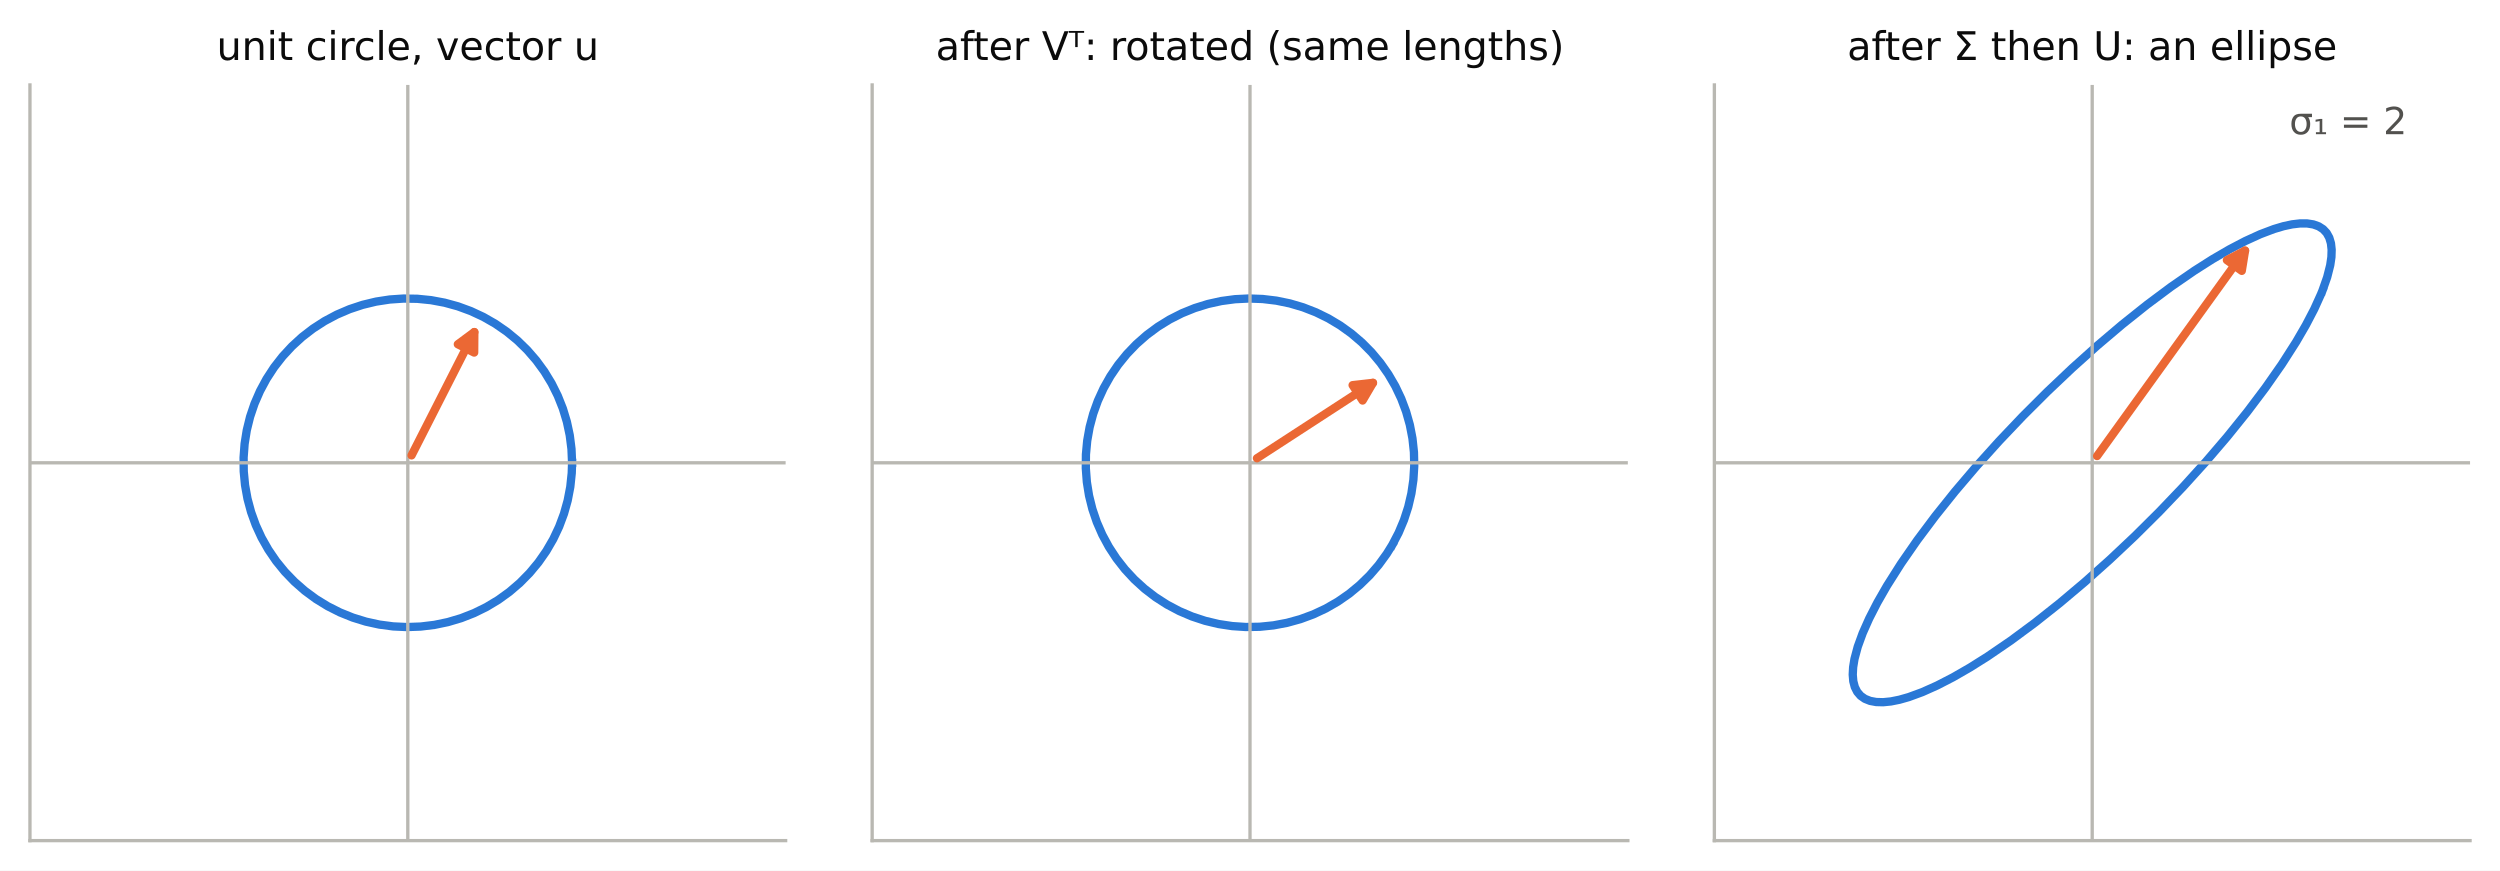
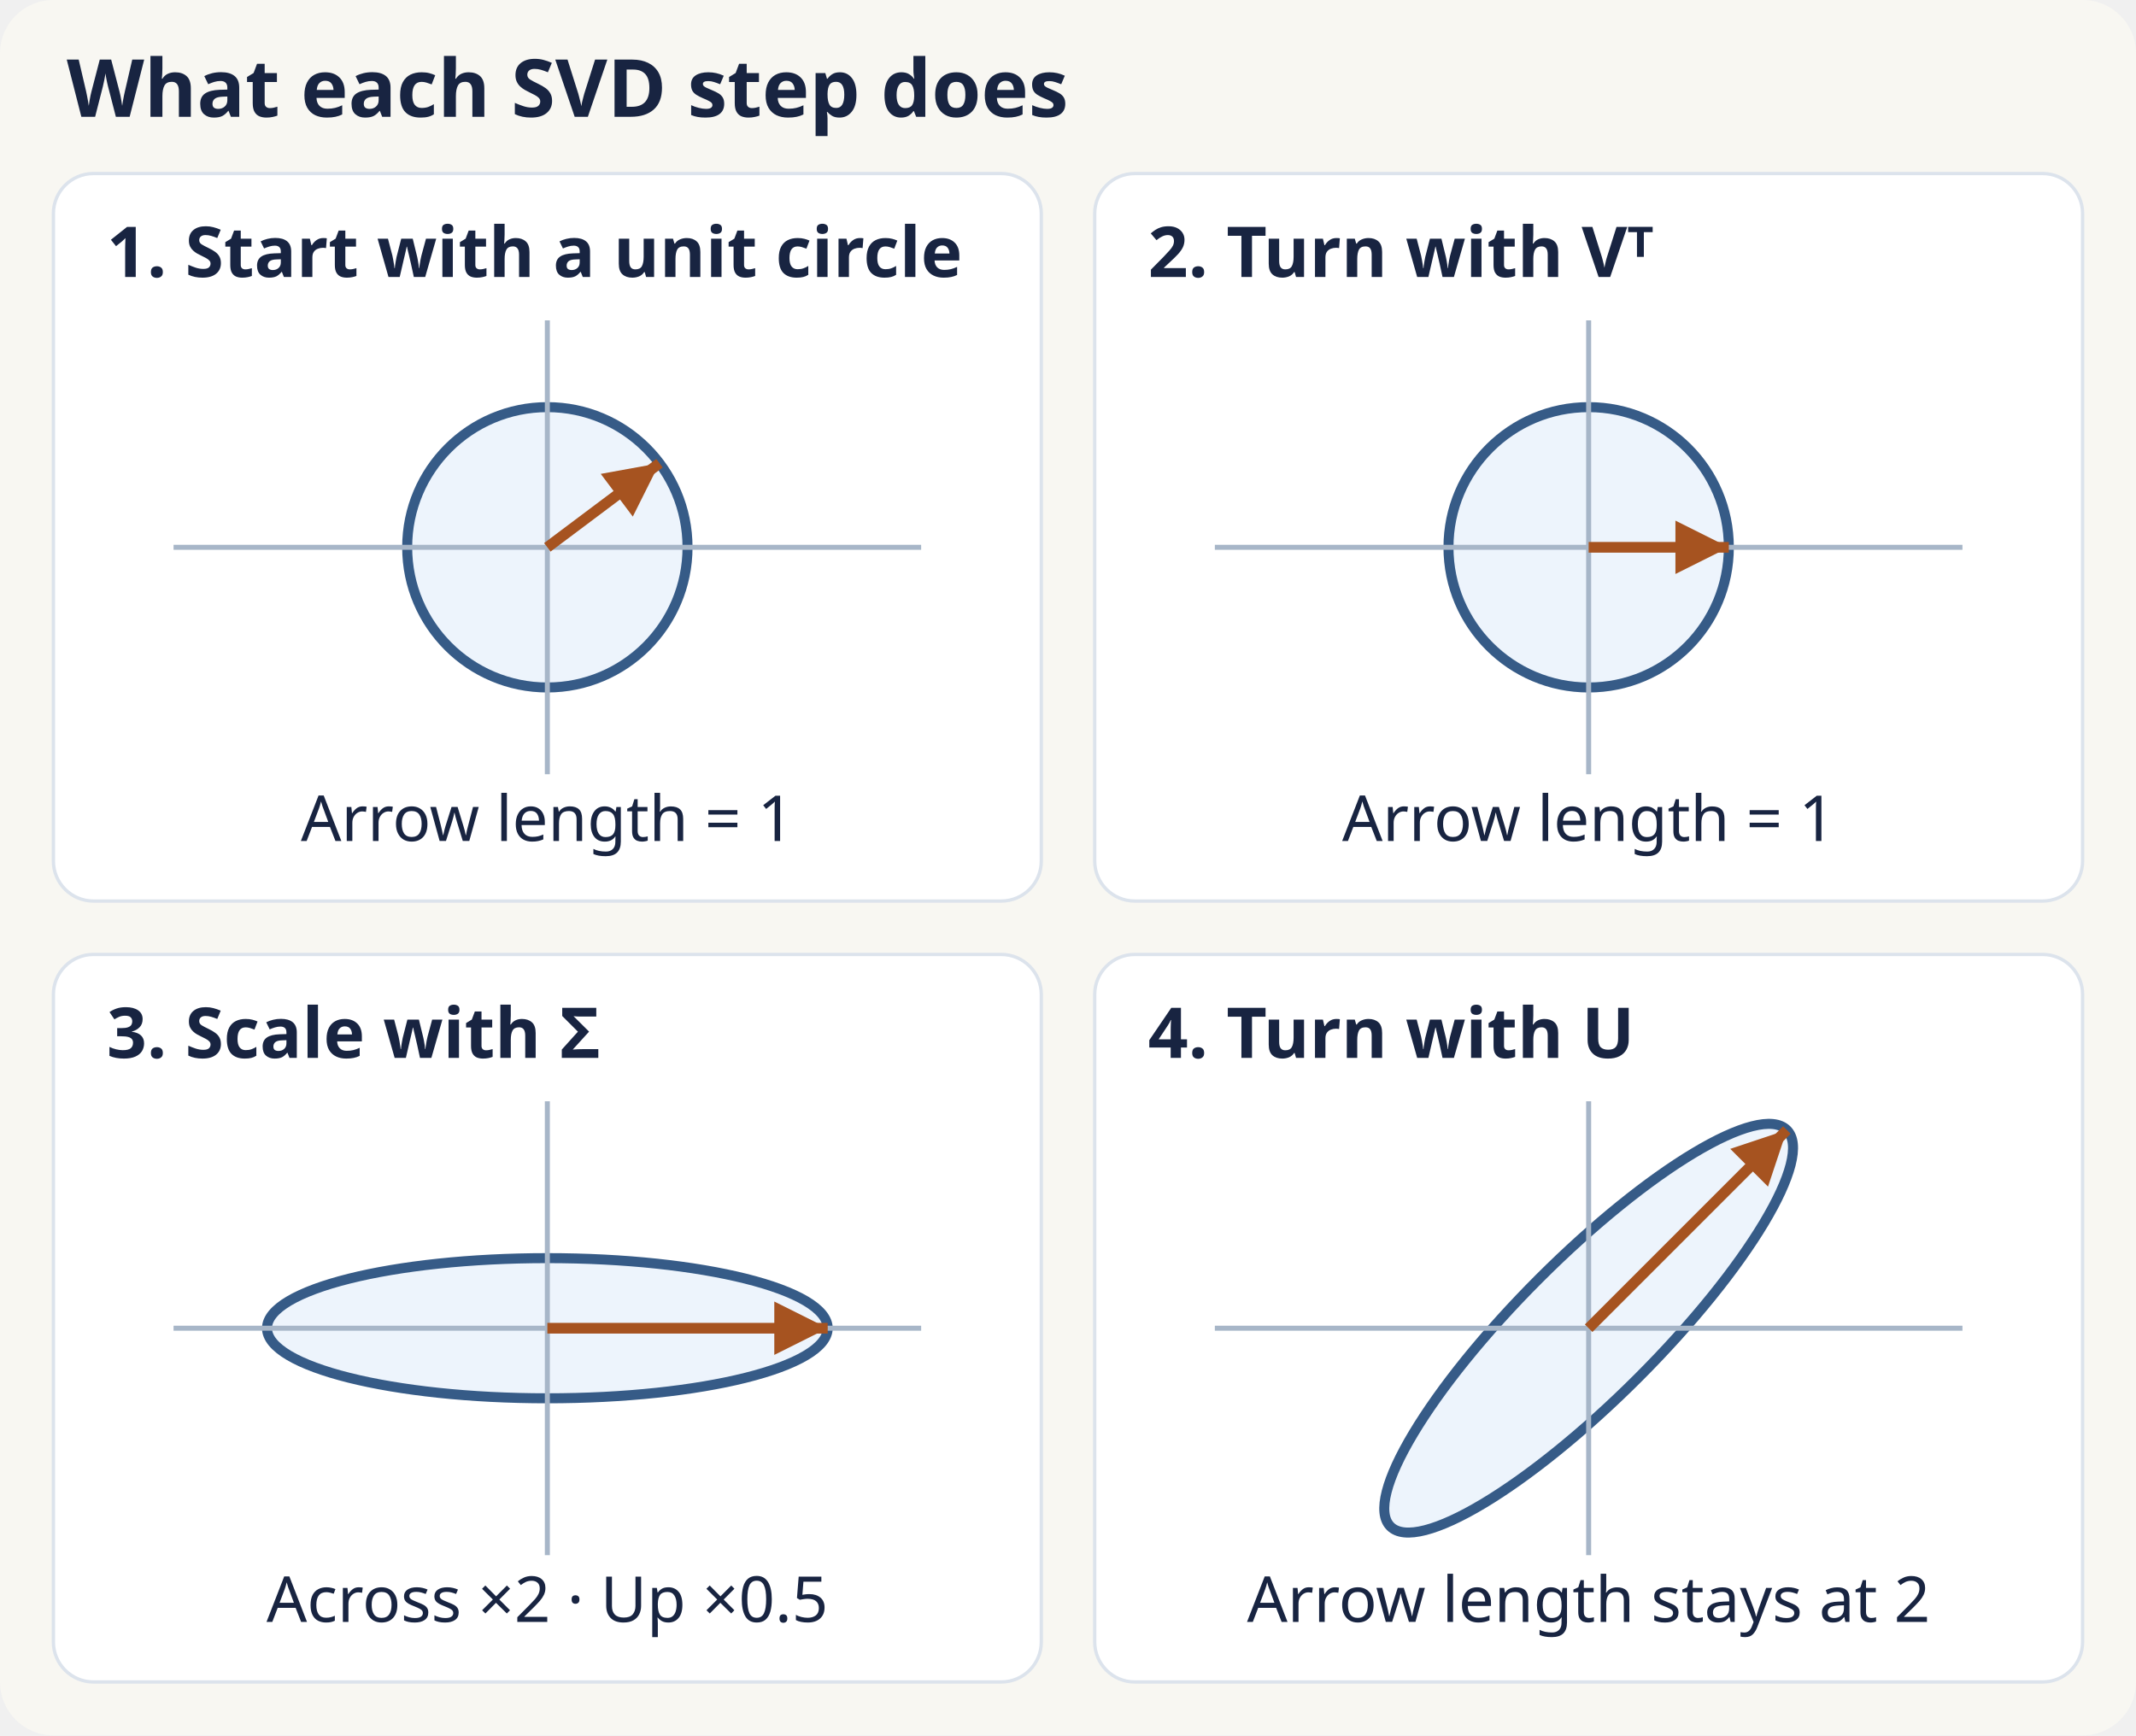
- <svg xmlns="http://www.w3.org/2000/svg" xmlns:xlink="http://www.w3.org/1999/xlink" width="600.92pt" height="209.258pt" viewBox="0 0 600.92 209.258" version="1.1">
+ <svg xmlns="http://www.w3.org/2000/svg" width="640" height="520" viewBox="0 0 640 520">
  <defs>
-     <style type="text/css">*{stroke-linejoin: round; stroke-linecap: butt}</style>
+     <path id="axes" d="M-112 0H112M0-68V68" fill="none" stroke="#a7b6c8" stroke-width="1.5" />
+     <circle id="circle" r="42" fill="#edf4fc" stroke="#365b87" stroke-width="3" />
+     <ellipse id="ellipse" rx="84" ry="21" fill="#edf4fc" stroke="#365b87" stroke-width="3" />
+     <marker id="tip" markerWidth="5" markerHeight="5" refX="5" refY="2.5" orient="auto">
+       <path d="M0 0L5 2.5L0 5Z" fill="#a65320" />
+     </marker>
  </defs>
-   <g id="figure_1">
-     <g id="patch_1">
-       <path d="M 0 209.258  L 600.92 209.258  L 600.92 0  L 0 0  z " style="fill: #ffffff" />
+   <rect width="640" height="520" rx="16" fill="#f8f7f2" />
+   <g font-family="system-ui, sans-serif" fill="#182441">
+     <text x="20" y="35" font-size="24" font-weight="750">What each SVD step does</text>
+     <g fill="#fff" stroke="#dce3ec">
+       <rect x="16" y="52" width="296" height="218" rx="12" />
+       <rect x="328" y="52" width="296" height="218" rx="12" />
+       <rect x="16" y="286" width="296" height="218" rx="12" />
+       <rect x="328" y="286" width="296" height="218" rx="12" />
    </g>
-     <g id="axes_1">
-       <g id="patch_2">
-         <path d="M 7.2 202.058  L 188.84 202.058  L 188.84 20.419  L 7.2 20.419  z " style="fill: #ffffff" />
+     <g font-size="21" font-weight="700">
+       <text x="32" y="83">1. Start with a unit circle</text>
+       <text x="344" y="83">2. Turn with Vᵀ</text>
+       <text x="32" y="317">3. Scale with Σ</text>
+       <text x="344" y="317">4. Turn with U</text>
+     </g>
+     <g font-size="19" text-anchor="middle">
+       <text x="164" y="252">Arrow length = 1</text>
+       <text x="476" y="252">Arrow length = 1</text>
+       <text x="164" y="486">Across ×2 · Up ×0.5</text>
+       <text x="476" y="486">Arrow length stays at 2</text>
+     </g>
+     <g stroke="#a65320" stroke-width="3.2">
+       <g transform="translate(164 164)">
+         <use href="#circle" />
+         <use href="#axes" />
+         <path d="M0 0L33.6 -25.2" marker-end="url(#tip)" />
      </g>
-       <g id="matplotlib.axis_1" />
-       <g id="matplotlib.axis_2" />
-       <g id="line2d_1">
-         <path d="M 137.507 111.238  L 137.367 107.923  L 136.95 104.631  L 136.258 101.386  L 135.296 98.211  L 134.07 95.127  L 132.59 92.157  L 130.866 89.322  L 128.91 86.642  L 126.736 84.135  L 124.359 81.82  L 121.796 79.712  L 119.066 77.828  L 116.186 76.179  L 113.179 74.777  L 110.064 73.633  L 106.864 72.755  L 103.602 72.148  L 100.3 71.817  L 96.983 71.765  L 93.672 71.992  L 90.393 72.495  L 87.167 73.272  L 84.018 74.317  L 80.967 75.623  L 78.037 77.181  L 75.249 78.979  L 72.62 81.004  L 70.172 83.244  L 67.92 85.681  L 65.88 88.298  L 64.068 91.077  L 62.495 93.999  L 61.173 97.042  L 60.111 100.186  L 59.317 103.408  L 58.796 106.685  L 58.553 109.994  L 58.587 113.312  L 58.901 116.615  L 59.49 119.88  L 60.352 123.085  L 61.479 126.205  L 62.865 129.22  L 64.499 132.108  L 66.369 134.849  L 68.463 137.423  L 70.766 139.812  L 73.261 141.999  L 75.931 143.969  L 78.757 145.708  L 81.719 147.204  L 84.796 148.445  L 87.967 149.424  L 91.208 150.133  L 94.498 150.568  L 97.812 150.725  L 101.128 150.603  L 104.422 150.203  L 107.671 149.528  L 110.852 148.582  L 113.941 147.373  L 116.919 145.909  L 119.763 144.2  L 122.454 142.258  L 124.972 140.097  L 127.299 137.732  L 129.42 135.18  L 131.32 132.459  L 132.984 129.589  L 134.401 126.589  L 135.561 123.48  L 136.456 120.285  L 137.08 117.026  L 137.428 113.726  L 137.507 111.238  L 137.507 111.238  " clip-path="url(#p7e9c339b4c)" style="fill: none; stroke: #2a78d6; stroke-width: 2; stroke-linecap: square" />
+       <g transform="translate(476 164)">
+         <use href="#circle" />
+         <use href="#axes" />
+         <path d="M0 0L42 0" marker-end="url(#tip)" />
      </g>
-       <g id="line2d_2">
-         <path d="M 7.2 111.238  L 188.84 111.238  " clip-path="url(#p7e9c339b4c)" style="fill: none; stroke: #b9b8b2; stroke-width: 0.8; stroke-linecap: square" />
+       <g transform="translate(164 398)">
+         <use href="#ellipse" />
+         <use href="#axes" />
+         <path d="M0 0L84 0" marker-end="url(#tip)" />
      </g>
-       <g id="line2d_3">
-         <path d="M 98.02 202.058  L 98.02 20.419  " clip-path="url(#p7e9c339b4c)" style="fill: none; stroke: #b9b8b2; stroke-width: 0.8; stroke-linecap: square" />
-       </g>
-       <g id="patch_3">
-         <path d="M 7.2 202.058  L 7.2 20.419  " style="fill: none; stroke: #b9b8b2; stroke-width: 0.8; stroke-linejoin: miter; stroke-linecap: square" />
-       </g>
-       <g id="patch_4">
-         <path d="M 7.2 202.058  L 188.84 202.058  " style="fill: none; stroke: #b9b8b2; stroke-width: 0.8; stroke-linejoin: miter; stroke-linecap: square" />
-       </g>
-       <g id="patch_5">
-         <path d="M 98.927 109.456  Q 106.976 93.643 114.01 79.822  " style="fill: none; stroke: #eb6834; stroke-width: 2; stroke-linecap: round" />
-         <path d="M 110.053 82.746  L 114.01 79.822  L 113.974 84.742  z " style="fill: #eb6834; stroke: #eb6834; stroke-width: 2; stroke-linecap: round" />
-       </g>
-       <g id="text_1">
-         <g style="fill: #0b0b0b" transform="translate(52.06802 14.41852) scale(0.095 -0.095)">
-           <defs>
-             <path id="DejaVuSans-58" d="M 544 1381  L 544 3500  L 1119 3500  L 1119 1403  Q 1119 906 1312 657  Q 1506 409 1894 409  Q 2359 409 2629 706  Q 2900 1003 2900 1516  L 2900 3500  L 3475 3500  L 3475 0  L 2900 0  L 2900 538  Q 2691 219 2414 64  Q 2138 -91 1772 -91  Q 1169 -91 856 284  Q 544 659 544 1381  z M 1991 3584  L 1991 3584  z " transform="scale(0.015625)" />
-             <path id="DejaVuSans-51" d="M 3513 2113  L 3513 0  L 2938 0  L 2938 2094  Q 2938 2591 2744 2837  Q 2550 3084 2163 3084  Q 1697 3084 1428 2787  Q 1159 2491 1159 1978  L 1159 0  L 581 0  L 581 3500  L 1159 3500  L 1159 2956  Q 1366 3272 1645 3428  Q 1925 3584 2291 3584  Q 2894 3584 3203 3211  Q 3513 2838 3513 2113  z " transform="scale(0.015625)" />
-             <path id="DejaVuSans-4c" d="M 603 3500  L 1178 3500  L 1178 0  L 603 0  L 603 3500  z M 603 4863  L 1178 4863  L 1178 4134  L 603 4134  L 603 4863  z " transform="scale(0.015625)" />
-             <path id="DejaVuSans-57" d="M 1172 4494  L 1172 3500  L 2356 3500  L 2356 3053  L 1172 3053  L 1172 1153  Q 1172 725 1289 603  Q 1406 481 1766 481  L 2356 481  L 2356 0  L 1766 0  Q 1100 0 847 248  Q 594 497 594 1153  L 594 3053  L 172 3053  L 172 3500  L 594 3500  L 594 4494  L 1172 4494  z " transform="scale(0.015625)" />
-             <path id="DejaVuSans-3" transform="scale(0.015625)" />
-             <path id="DejaVuSans-46" d="M 3122 3366  L 3122 2828  Q 2878 2963 2633 3030  Q 2388 3097 2138 3097  Q 1578 3097 1268 2742  Q 959 2388 959 1747  Q 959 1106 1268 751  Q 1578 397 2138 397  Q 2388 397 2633 464  Q 2878 531 3122 666  L 3122 134  Q 2881 22 2623 -34  Q 2366 -91 2075 -91  Q 1284 -91 818 406  Q 353 903 353 1747  Q 353 2603 823 3093  Q 1294 3584 2113 3584  Q 2378 3584 2631 3529  Q 2884 3475 3122 3366  z " transform="scale(0.015625)" />
-             <path id="DejaVuSans-55" d="M 2631 2963  Q 2534 3019 2420 3045  Q 2306 3072 2169 3072  Q 1681 3072 1420 2755  Q 1159 2438 1159 1844  L 1159 0  L 581 0  L 581 3500  L 1159 3500  L 1159 2956  Q 1341 3275 1631 3429  Q 1922 3584 2338 3584  Q 2397 3584 2469 3576  Q 2541 3569 2628 3553  L 2631 2963  z " transform="scale(0.015625)" />
-             <path id="DejaVuSans-4f" d="M 603 4863  L 1178 4863  L 1178 0  L 603 0  L 603 4863  z " transform="scale(0.015625)" />
-             <path id="DejaVuSans-48" d="M 3597 1894  L 3597 1613  L 953 1613  Q 991 1019 1311 708  Q 1631 397 2203 397  Q 2534 397 2845 478  Q 3156 559 3463 722  L 3463 178  Q 3153 47 2828 -22  Q 2503 -91 2169 -91  Q 1331 -91 842 396  Q 353 884 353 1716  Q 353 2575 817 3079  Q 1281 3584 2069 3584  Q 2775 3584 3186 3129  Q 3597 2675 3597 1894  z M 3022 2063  Q 3016 2534 2758 2815  Q 2500 3097 2075 3097  Q 1594 3097 1305 2825  Q 1016 2553 972 2059  L 3022 2063  z " transform="scale(0.015625)" />
-             <path id="DejaVuSans-f" d="M 750 794  L 1409 794  L 1409 256  L 897 -744  L 494 -744  L 750 256  L 750 794  z " transform="scale(0.015625)" />
-             <path id="DejaVuSans-59" d="M 191 3500  L 800 3500  L 1894 563  L 2988 3500  L 3597 3500  L 2284 0  L 1503 0  L 191 3500  z " transform="scale(0.015625)" />
-             <path id="DejaVuSans-52" d="M 1959 3097  Q 1497 3097 1228 2736  Q 959 2375 959 1747  Q 959 1119 1226 758  Q 1494 397 1959 397  Q 2419 397 2687 759  Q 2956 1122 2956 1747  Q 2956 2369 2687 2733  Q 2419 3097 1959 3097  z M 1959 3584  Q 2709 3584 3137 3096  Q 3566 2609 3566 1747  Q 3566 888 3137 398  Q 2709 -91 1959 -91  Q 1206 -91 779 398  Q 353 888 353 1747  Q 353 2609 779 3096  Q 1206 3584 1959 3584  z " transform="scale(0.015625)" />
-           </defs>
-           <use xlink:href="#DejaVuSans-58" />
-           <use xlink:href="#DejaVuSans-51" transform="translate(63.375 0)" />
-           <use xlink:href="#DejaVuSans-4c" transform="translate(126.75 0)" />
-           <use xlink:href="#DejaVuSans-57" transform="translate(154.5312 0)" />
-           <use xlink:href="#DejaVuSans-3" transform="translate(193.7344 0)" />
-           <use xlink:href="#DejaVuSans-46" transform="translate(225.5156 0)" />
-           <use xlink:href="#DejaVuSans-4c" transform="translate(280.5 0)" />
-           <use xlink:href="#DejaVuSans-55" transform="translate(308.2812 0)" />
-           <use xlink:href="#DejaVuSans-46" transform="translate(347.1875 0)" />
-           <use xlink:href="#DejaVuSans-4f" transform="translate(402.1719 0)" />
-           <use xlink:href="#DejaVuSans-48" transform="translate(429.9531 0)" />
-           <use xlink:href="#DejaVuSans-f" transform="translate(491.4844 0)" />
-           <use xlink:href="#DejaVuSans-3" transform="translate(523.2656 0)" />
-           <use xlink:href="#DejaVuSans-59" transform="translate(555.0469 0)" />
-           <use xlink:href="#DejaVuSans-48" transform="translate(614.2344 0)" />
-           <use xlink:href="#DejaVuSans-46" transform="translate(675.7656 0)" />
-           <use xlink:href="#DejaVuSans-57" transform="translate(730.75 0)" />
-           <use xlink:href="#DejaVuSans-52" transform="translate(769.9531 0)" />
-           <use xlink:href="#DejaVuSans-55" transform="translate(831.1406 0)" />
-           <use xlink:href="#DejaVuSans-3" transform="translate(872.25 0)" />
-           <use xlink:href="#DejaVuSans-58" transform="translate(904.0312 0)" />
-         </g>
-       </g>
-     </g>
-     <g id="axes_2">
-       <g id="patch_6">
-         <path d="M 209.64 202.058  L 391.28 202.058  L 391.28 20.419  L 209.64 20.419  z " style="fill: #ffffff" />
-       </g>
-       <g id="matplotlib.axis_3" />
-       <g id="matplotlib.axis_4" />
-       <g id="line2d_4">
-         <path d="M 334.656 130.982  L 336.193 128.041  L 337.478 124.982  L 338.501 121.825  L 339.256 118.594  L 339.736 115.311  L 339.939 111.999  L 339.864 108.682  L 339.51 105.382  L 338.881 102.125  L 337.98 98.931  L 336.814 95.824  L 335.392 92.827  L 333.722 89.959  L 331.818 87.241  L 329.693 84.693  L 327.361 82.333  L 324.839 80.176  L 322.145 78.239  L 319.298 76.535  L 316.318 75.076  L 313.226 73.872  L 310.044 72.932  L 306.794 72.263  L 303.499 71.869  L 300.183 71.752  L 296.869 71.915  L 293.58 72.355  L 290.34 73.07  L 287.171 74.055  L 284.096 75.302  L 281.137 76.802  L 278.314 78.546  L 275.648 80.521  L 273.156 82.712  L 270.858 85.105  L 268.768 87.683  L 266.902 90.427  L 265.274 93.318  L 263.893 96.335  L 262.771 99.458  L 261.915 102.664  L 261.331 105.93  L 261.024 109.234  L 260.995 112.552  L 261.244 115.861  L 261.771 119.137  L 262.571 122.357  L 263.638 125.499  L 264.965 128.54  L 266.543 131.459  L 268.361 134.235  L 270.405 136.849  L 272.661 139.282  L 275.113 141.517  L 277.745 143.538  L 280.537 145.331  L 283.47 146.883  L 286.522 148.184  L 289.673 149.223  L 292.9 149.995  L 296.181 150.493  L 299.492 150.713  L 302.809 150.655  L 306.11 150.319  L 309.372 149.706  L 312.57 148.822  L 315.683 147.673  L 318.688 146.266  L 321.564 144.612  L 324.292 142.723  L 326.851 140.611  L 329.224 138.291  L 331.393 135.781  L 333.345 133.097  L 334.656 130.982  L 334.656 130.982  " clip-path="url(#p0414fd6e3d)" style="fill: none; stroke: #2a78d6; stroke-width: 2; stroke-linecap: square" />
-       </g>
-       <g id="line2d_5">
-         <path d="M 209.64 111.238  L 391.28 111.238  " clip-path="url(#p0414fd6e3d)" style="fill: none; stroke: #b9b8b2; stroke-width: 0.8; stroke-linecap: square" />
-       </g>
-       <g id="line2d_6">
-         <path d="M 300.46 202.058  L 300.46 20.419  " clip-path="url(#p0414fd6e3d)" style="fill: none; stroke: #b9b8b2; stroke-width: 0.8; stroke-linecap: square" />
-       </g>
-       <g id="patch_7">
-         <path d="M 209.64 202.058  L 209.64 20.419  " style="fill: none; stroke: #b9b8b2; stroke-width: 0.8; stroke-linejoin: miter; stroke-linecap: square" />
-       </g>
-       <g id="patch_8">
-         <path d="M 209.64 202.058  L 391.28 202.058  " style="fill: none; stroke: #b9b8b2; stroke-width: 0.8; stroke-linejoin: miter; stroke-linecap: square" />
-       </g>
-       <g id="patch_9">
-         <path d="M 302.137 110.148  Q 317.014 100.478 330.015 92.026  " style="fill: none; stroke: #eb6834; stroke-width: 2; stroke-linecap: round" />
-         <path d="M 325.127 92.58  L 330.015 92.026  L 327.525 96.269  z " style="fill: #eb6834; stroke: #eb6834; stroke-width: 2; stroke-linecap: round" />
-       </g>
-       <g id="text_2">
-         <g style="fill: #0b0b0b" transform="translate(224.9222 14.41852) scale(0.095 -0.095)">
-           <defs>
-             <path id="DejaVuSans-44" d="M 2194 1759  Q 1497 1759 1228 1600  Q 959 1441 959 1056  Q 959 750 1161 570  Q 1363 391 1709 391  Q 2188 391 2477 730  Q 2766 1069 2766 1631  L 2766 1759  L 2194 1759  z M 3341 1997  L 3341 0  L 2766 0  L 2766 531  Q 2569 213 2275 61  Q 1981 -91 1556 -91  Q 1019 -91 701 211  Q 384 513 384 1019  Q 384 1609 779 1909  Q 1175 2209 1959 2209  L 2766 2209  L 2766 2266  Q 2766 2663 2505 2880  Q 2244 3097 1772 3097  Q 1472 3097 1187 3025  Q 903 2953 641 2809  L 641 3341  Q 956 3463 1253 3523  Q 1550 3584 1831 3584  Q 2591 3584 2966 3190  Q 3341 2797 3341 1997  z " transform="scale(0.015625)" />
-             <path id="DejaVuSans-49" d="M 2375 4863  L 2375 4384  L 1825 4384  Q 1516 4384 1395 4259  Q 1275 4134 1275 3809  L 1275 3500  L 2222 3500  L 2222 3053  L 1275 3053  L 1275 0  L 697 0  L 697 3053  L 147 3053  L 147 3500  L 697 3500  L 697 3744  Q 697 4328 969 4595  Q 1241 4863 1831 4863  L 2375 4863  z " transform="scale(0.015625)" />
-             <path id="DejaVuSans-39" d="M 1831 0  L 50 4666  L 709 4666  L 2188 738  L 3669 4666  L 4325 4666  L 2547 0  L 1831 0  z " transform="scale(0.015625)" />
-             <path id="DejaVuSans-8a3" d="M -13 4700  L 2475 4700  L 2475 4403  L 1431 4403  L 1431 2088  L 1031 2088  L 1031 4403  L -13 4403  L -13 4700  z " transform="scale(0.015625)" />
-             <path id="DejaVuSans-1d" d="M 750 794  L 1409 794  L 1409 0  L 750 0  L 750 794  z M 750 3309  L 1409 3309  L 1409 2516  L 750 2516  L 750 3309  z " transform="scale(0.015625)" />
-             <path id="DejaVuSans-47" d="M 2906 2969  L 2906 4863  L 3481 4863  L 3481 0  L 2906 0  L 2906 525  Q 2725 213 2448 61  Q 2172 -91 1784 -91  Q 1150 -91 751 415  Q 353 922 353 1747  Q 353 2572 751 3078  Q 1150 3584 1784 3584  Q 2172 3584 2448 3432  Q 2725 3281 2906 2969  z M 947 1747  Q 947 1113 1208 752  Q 1469 391 1925 391  Q 2381 391 2643 752  Q 2906 1113 2906 1747  Q 2906 2381 2643 2742  Q 2381 3103 1925 3103  Q 1469 3103 1208 2742  Q 947 2381 947 1747  z " transform="scale(0.015625)" />
-             <path id="DejaVuSans-b" d="M 1984 4856  Q 1566 4138 1362 3434  Q 1159 2731 1159 2009  Q 1159 1288 1364 580  Q 1569 -128 1984 -844  L 1484 -844  Q 1016 -109 783 600  Q 550 1309 550 2009  Q 550 2706 781 3412  Q 1013 4119 1484 4856  L 1984 4856  z " transform="scale(0.015625)" />
-             <path id="DejaVuSans-56" d="M 2834 3397  L 2834 2853  Q 2591 2978 2328 3040  Q 2066 3103 1784 3103  Q 1356 3103 1142 2972  Q 928 2841 928 2578  Q 928 2378 1081 2264  Q 1234 2150 1697 2047  L 1894 2003  Q 2506 1872 2764 1633  Q 3022 1394 3022 966  Q 3022 478 2636 193  Q 2250 -91 1575 -91  Q 1294 -91 989 -36  Q 684 19 347 128  L 347 722  Q 666 556 975 473  Q 1284 391 1588 391  Q 1994 391 2212 530  Q 2431 669 2431 922  Q 2431 1156 2273 1281  Q 2116 1406 1581 1522  L 1381 1569  Q 847 1681 609 1914  Q 372 2147 372 2553  Q 372 3047 722 3315  Q 1072 3584 1716 3584  Q 2034 3584 2315 3537  Q 2597 3491 2834 3397  z " transform="scale(0.015625)" />
-             <path id="DejaVuSans-50" d="M 3328 2828  Q 3544 3216 3844 3400  Q 4144 3584 4550 3584  Q 5097 3584 5394 3201  Q 5691 2819 5691 2113  L 5691 0  L 5113 0  L 5113 2094  Q 5113 2597 4934 2840  Q 4756 3084 4391 3084  Q 3944 3084 3684 2787  Q 3425 2491 3425 1978  L 3425 0  L 2847 0  L 2847 2094  Q 2847 2600 2669 2842  Q 2491 3084 2119 3084  Q 1678 3084 1418 2786  Q 1159 2488 1159 1978  L 1159 0  L 581 0  L 581 3500  L 1159 3500  L 1159 2956  Q 1356 3278 1631 3431  Q 1906 3584 2284 3584  Q 2666 3584 2933 3390  Q 3200 3197 3328 2828  z " transform="scale(0.015625)" />
-             <path id="DejaVuSans-4a" d="M 2906 1791  Q 2906 2416 2648 2759  Q 2391 3103 1925 3103  Q 1463 3103 1205 2759  Q 947 2416 947 1791  Q 947 1169 1205 825  Q 1463 481 1925 481  Q 2391 481 2648 825  Q 2906 1169 2906 1791  z M 3481 434  Q 3481 -459 3084 -895  Q 2688 -1331 1869 -1331  Q 1566 -1331 1297 -1286  Q 1028 -1241 775 -1147  L 775 -588  Q 1028 -725 1275 -790  Q 1522 -856 1778 -856  Q 2344 -856 2625 -561  Q 2906 -266 2906 331  L 2906 616  Q 2728 306 2450 153  Q 2172 0 1784 0  Q 1141 0 747 490  Q 353 981 353 1791  Q 353 2603 747 3093  Q 1141 3584 1784 3584  Q 2172 3584 2450 3431  Q 2728 3278 2906 2969  L 2906 3500  L 3481 3500  L 3481 434  z " transform="scale(0.015625)" />
-             <path id="DejaVuSans-4b" d="M 3513 2113  L 3513 0  L 2938 0  L 2938 2094  Q 2938 2591 2744 2837  Q 2550 3084 2163 3084  Q 1697 3084 1428 2787  Q 1159 2491 1159 1978  L 1159 0  L 581 0  L 581 4863  L 1159 4863  L 1159 2956  Q 1366 3272 1645 3428  Q 1925 3584 2291 3584  Q 2894 3584 3203 3211  Q 3513 2838 3513 2113  z " transform="scale(0.015625)" />
-             <path id="DejaVuSans-c" d="M 513 4856  L 1013 4856  Q 1481 4119 1714 3412  Q 1947 2706 1947 2009  Q 1947 1309 1714 600  Q 1481 -109 1013 -844  L 513 -844  Q 928 -128 1133 580  Q 1338 1288 1338 2009  Q 1338 2731 1133 3434  Q 928 4138 513 4856  z " transform="scale(0.015625)" />
-           </defs>
-           <use xlink:href="#DejaVuSans-44" />
-           <use xlink:href="#DejaVuSans-49" transform="translate(61.28125 0)" />
-           <use xlink:href="#DejaVuSans-57" transform="translate(94.73438 0)" />
-           <use xlink:href="#DejaVuSans-48" transform="translate(133.9375 0)" />
-           <use xlink:href="#DejaVuSans-55" transform="translate(195.4688 0)" />
-           <use xlink:href="#DejaVuSans-3" transform="translate(236.5781 0)" />
-           <use xlink:href="#DejaVuSans-39" transform="translate(268.3594 0)" />
-           <use xlink:href="#DejaVuSans-8a3" transform="translate(336.7656 0)" />
-           <use xlink:href="#DejaVuSans-1d" transform="translate(375.25 0)" />
-           <use xlink:href="#DejaVuSans-3" transform="translate(408.9375 0)" />
-           <use xlink:href="#DejaVuSans-55" transform="translate(440.7188 0)" />
-           <use xlink:href="#DejaVuSans-52" transform="translate(479.625 0)" />
-           <use xlink:href="#DejaVuSans-57" transform="translate(540.8125 0)" />
-           <use xlink:href="#DejaVuSans-44" transform="translate(580.0156 0)" />
-           <use xlink:href="#DejaVuSans-57" transform="translate(641.2969 0)" />
-           <use xlink:href="#DejaVuSans-48" transform="translate(680.5 0)" />
-           <use xlink:href="#DejaVuSans-47" transform="translate(742.0312 0)" />
-           <use xlink:href="#DejaVuSans-3" transform="translate(805.5156 0)" />
-           <use xlink:href="#DejaVuSans-b" transform="translate(837.2969 0)" />
-           <use xlink:href="#DejaVuSans-56" transform="translate(876.3125 0)" />
-           <use xlink:href="#DejaVuSans-44" transform="translate(928.4062 0)" />
-           <use xlink:href="#DejaVuSans-50" transform="translate(989.6875 0)" />
-           <use xlink:href="#DejaVuSans-48" transform="translate(1087.094 0)" />
-           <use xlink:href="#DejaVuSans-3" transform="translate(1148.625 0)" />
-           <use xlink:href="#DejaVuSans-4f" transform="translate(1180.406 0)" />
-           <use xlink:href="#DejaVuSans-48" transform="translate(1208.188 0)" />
-           <use xlink:href="#DejaVuSans-51" transform="translate(1269.719 0)" />
-           <use xlink:href="#DejaVuSans-4a" transform="translate(1333.094 0)" />
-           <use xlink:href="#DejaVuSans-57" transform="translate(1396.578 0)" />
-           <use xlink:href="#DejaVuSans-4b" transform="translate(1435.781 0)" />
-           <use xlink:href="#DejaVuSans-56" transform="translate(1499.156 0)" />
-           <use xlink:href="#DejaVuSans-c" transform="translate(1551.25 0)" />
-         </g>
-       </g>
-     </g>
-     <g id="axes_3">
-       <g id="patch_10">
-         <path d="M 412.08 202.058  L 593.72 202.058  L 593.72 20.419  L 412.08 20.419  z " style="fill: #ffffff" />
-       </g>
-       <g id="matplotlib.axis_5" />
-       <g id="matplotlib.axis_6" />
-       <g id="line2d_7">
-         <path d="M 558.242 69.857  L 559.375 66.644  L 560.11 63.746  L 560.397 61.791  L 560.454 60.033  L 560.284 58.478  L 559.885 57.133  L 559.26 56.003  L 558.41 55.092  L 557.341 54.404  L 556.055 53.943  L 554.558 53.708  L 552.855 53.703  L 550.954 53.926  L 548.863 54.376  L 546.588 55.053  L 543.288 56.301  L 539.702 57.938  L 535.856 59.951  L 531.777 62.326  L 527.495 65.047  L 521.901 68.903  L 516.098 73.227  L 510.149 77.97  L 504.12 83.08  L 498.078 88.501  L 492.089 94.172  L 486.219 100.031  L 480.533 106.015  L 475.094 112.055  L 469.961 118.087  L 465.192 124.043  L 460.839 129.858  L 456.95 135.468  L 453.567 140.81  L 451.251 144.852  L 449.3 148.656  L 447.727 152.197  L 446.544 155.448  L 445.759 158.386  L 445.435 160.373  L 445.339 162.165  L 445.472 163.754  L 445.833 165.134  L 446.42 166.301  L 447.232 167.248  L 448.265 167.973  L 449.516 168.473  L 450.978 168.745  L 452.647 168.789  L 454.515 168.604  L 456.575 168.191  L 458.82 167.552  L 462.083 166.353  L 465.635 164.764  L 469.45 162.798  L 473.501 160.467  L 477.76 157.788  L 483.329 153.981  L 489.114 149.702  L 495.051 144.998  L 501.075 139.923  L 507.119 134.53  L 513.116 128.881  L 519.001 123.038  L 524.708 117.064  L 530.175 111.026  L 535.34 104.99  L 540.148 99.024  L 544.545 93.192  L 548.483 87.559  L 551.918 82.187  L 554.278 78.117  L 556.276 74.282  L 557.897 70.707  L 558.242 69.857  L 558.242 69.857  " clip-path="url(#p651f58e8eb)" style="fill: none; stroke: #2a78d6; stroke-width: 2; stroke-linecap: square" />
-       </g>
-       <g id="line2d_8">
-         <path d="M 412.08 111.238  L 593.72 111.238  " clip-path="url(#p651f58e8eb)" style="fill: none; stroke: #b9b8b2; stroke-width: 0.8; stroke-linecap: square" />
-       </g>
-       <g id="line2d_9">
-         <path d="M 502.9 202.058  L 502.9 20.419  " clip-path="url(#p651f58e8eb)" style="fill: none; stroke: #b9b8b2; stroke-width: 0.8; stroke-linecap: square" />
-       </g>
-       <g id="patch_11">
-         <path d="M 412.08 202.058  L 412.08 20.419  " style="fill: none; stroke: #b9b8b2; stroke-width: 0.8; stroke-linejoin: miter; stroke-linecap: square" />
-       </g>
-       <g id="patch_12">
-         <path d="M 412.08 202.058  L 593.72 202.058  " style="fill: none; stroke: #b9b8b2; stroke-width: 0.8; stroke-linejoin: miter; stroke-linecap: square" />
-       </g>
-       <g id="patch_13">
-         <path d="M 504.07 109.614  Q 522.507 84.022 539.636 60.245  " style="fill: none; stroke: #eb6834; stroke-width: 2; stroke-linecap: round" />
-         <path d="M 535.28 62.529  L 539.636 60.245  L 538.85 65.101  z " style="fill: #eb6834; stroke: #eb6834; stroke-width: 2; stroke-linecap: round" />
-       </g>
-       <g id="text_3">
-         <g style="fill: #52514e" transform="translate(550.2841 32.26458) scale(0.09 -0.09)">
-           <defs>
-             <path id="DejaVuSans-357" d="M 1959 3044  Q 1484 3044 1228 2700  Q 959 2341 959 1747  Q 959 1119 1226 758  Q 1494 397 1959 397  Q 2419 397 2687 759  Q 2956 1122 2956 1747  Q 2956 2319 2688 2700  Q 2441 3044 1959 3044  z M 1959 3500  L 3869 3500  L 3869 2925  L 3225 2925  Q 3566 2438 3566 1747  Q 3566 888 3138 400  Q 2709 -91 1959 -91  Q 1206 -91 781 400  Q 353 888 353 1747  Q 353 2613 781 3097  Q 1134 3500 1959 3500  z " transform="scale(0.015625)" />
-             <path id="DejaVuSans-b5c" d="M 488 343  L 1125 343  L 1125 2253  L 428 2125  L 428 2487  L 1147 2609  L 1575 2609  L 1575 343  L 2216 343  L 2216 0  L 488 0  L 488 343  z " transform="scale(0.015625)" />
-             <path id="DejaVuSans-20" d="M 678 2906  L 4684 2906  L 4684 2381  L 678 2381  L 678 2906  z M 678 1631  L 4684 1631  L 4684 1100  L 678 1100  L 678 1631  z " transform="scale(0.015625)" />
-             <path id="DejaVuSans-15" d="M 1228 531  L 3431 531  L 3431 0  L 469 0  L 469 531  Q 828 903 1448 1529  Q 2069 2156 2228 2338  Q 2531 2678 2651 2914  Q 2772 3150 2772 3378  Q 2772 3750 2511 3984  Q 2250 4219 1831 4219  Q 1534 4219 1204 4116  Q 875 4013 500 3803  L 500 4441  Q 881 4594 1212 4672  Q 1544 4750 1819 4750  Q 2544 4750 2975 4387  Q 3406 4025 3406 3419  Q 3406 3131 3298 2873  Q 3191 2616 2906 2266  Q 2828 2175 2409 1742  Q 1991 1309 1228 531  z " transform="scale(0.015625)" />
-           </defs>
-           <use xlink:href="#DejaVuSans-357" />
-           <use xlink:href="#DejaVuSans-b5c" transform="translate(63.375 0)" />
-           <use xlink:href="#DejaVuSans-3" transform="translate(103.4688 0)" />
-           <use xlink:href="#DejaVuSans-20" transform="translate(135.25 0)" />
-           <use xlink:href="#DejaVuSans-3" transform="translate(219.0469 0)" />
-           <use xlink:href="#DejaVuSans-15" transform="translate(250.8281 0)" />
-         </g>
-       </g>
-       <g id="text_4">
-         <g style="fill: #0b0b0b" transform="translate(444.0154 14.41852) scale(0.095 -0.095)">
-           <defs>
-             <path id="DejaVuSans-337" d="M 1353 531  L 3634 531  L 3634 0  L 628 0  L 628 531  L 2125 2481  L 628 4134  L 628 4666  L 3578 4666  L 3578 4134  L 1353 4134  L 2850 2494  L 1353 531  z " transform="scale(0.015625)" />
-             <path id="DejaVuSans-38" d="M 556 4666  L 1191 4666  L 1191 1831  Q 1191 1081 1462 751  Q 1734 422 2344 422  Q 2950 422 3222 751  Q 3494 1081 3494 1831  L 3494 4666  L 4128 4666  L 4128 1753  Q 4128 841 3676 375  Q 3225 -91 2344 -91  Q 1459 -91 1007 375  Q 556 841 556 1753  L 556 4666  z " transform="scale(0.015625)" />
-             <path id="DejaVuSans-53" d="M 1159 525  L 1159 -1331  L 581 -1331  L 581 3500  L 1159 3500  L 1159 2969  Q 1341 3281 1617 3432  Q 1894 3584 2278 3584  Q 2916 3584 3314 3078  Q 3713 2572 3713 1747  Q 3713 922 3314 415  Q 2916 -91 2278 -91  Q 1894 -91 1617 61  Q 1341 213 1159 525  z M 3116 1747  Q 3116 2381 2855 2742  Q 2594 3103 2138 3103  Q 1681 3103 1420 2742  Q 1159 2381 1159 1747  Q 1159 1113 1420 752  Q 1681 391 2138 391  Q 2594 391 2855 752  Q 3116 1113 3116 1747  z " transform="scale(0.015625)" />
-           </defs>
-           <use xlink:href="#DejaVuSans-44" />
-           <use xlink:href="#DejaVuSans-49" transform="translate(61.28125 0)" />
-           <use xlink:href="#DejaVuSans-57" transform="translate(94.73438 0)" />
-           <use xlink:href="#DejaVuSans-48" transform="translate(133.9375 0)" />
-           <use xlink:href="#DejaVuSans-55" transform="translate(195.4688 0)" />
-           <use xlink:href="#DejaVuSans-3" transform="translate(236.5781 0)" />
-           <use xlink:href="#DejaVuSans-337" transform="translate(268.3594 0)" />
-           <use xlink:href="#DejaVuSans-3" transform="translate(331.5469 0)" />
-           <use xlink:href="#DejaVuSans-57" transform="translate(363.3281 0)" />
-           <use xlink:href="#DejaVuSans-4b" transform="translate(402.5312 0)" />
-           <use xlink:href="#DejaVuSans-48" transform="translate(465.9062 0)" />
-           <use xlink:href="#DejaVuSans-51" transform="translate(527.4375 0)" />
-           <use xlink:href="#DejaVuSans-3" transform="translate(590.8125 0)" />
-           <use xlink:href="#DejaVuSans-38" transform="translate(622.5938 0)" />
-           <use xlink:href="#DejaVuSans-1d" transform="translate(695.7812 0)" />
-           <use xlink:href="#DejaVuSans-3" transform="translate(729.4688 0)" />
-           <use xlink:href="#DejaVuSans-44" transform="translate(761.25 0)" />
-           <use xlink:href="#DejaVuSans-51" transform="translate(822.5312 0)" />
-           <use xlink:href="#DejaVuSans-3" transform="translate(885.9062 0)" />
-           <use xlink:href="#DejaVuSans-48" transform="translate(917.6875 0)" />
-           <use xlink:href="#DejaVuSans-4f" transform="translate(979.2188 0)" />
-           <use xlink:href="#DejaVuSans-4f" transform="translate(1007 0)" />
-           <use xlink:href="#DejaVuSans-4c" transform="translate(1034.781 0)" />
-           <use xlink:href="#DejaVuSans-53" transform="translate(1062.562 0)" />
-           <use xlink:href="#DejaVuSans-56" transform="translate(1126.047 0)" />
-           <use xlink:href="#DejaVuSans-48" transform="translate(1178.141 0)" />
-         </g>
+       <g transform="translate(476 398)">
+         <use href="#ellipse" transform="rotate(-45)" />
+         <use href="#axes" />
+         <path d="M0 0L84 0" transform="rotate(-45)" marker-end="url(#tip)" />
      </g>
    </g>
  </g>
-   <defs>
-     <clipPath id="p7e9c339b4c">
-       <rect x="7.2" y="20.419" width="181.64" height="181.64" />
-     </clipPath>
-     <clipPath id="p0414fd6e3d">
-       <rect x="209.64" y="20.419" width="181.64" height="181.64" />
-     </clipPath>
-     <clipPath id="p651f58e8eb">
-       <rect x="412.08" y="20.419" width="181.64" height="181.64" />
-     </clipPath>
-   </defs>
</svg>
